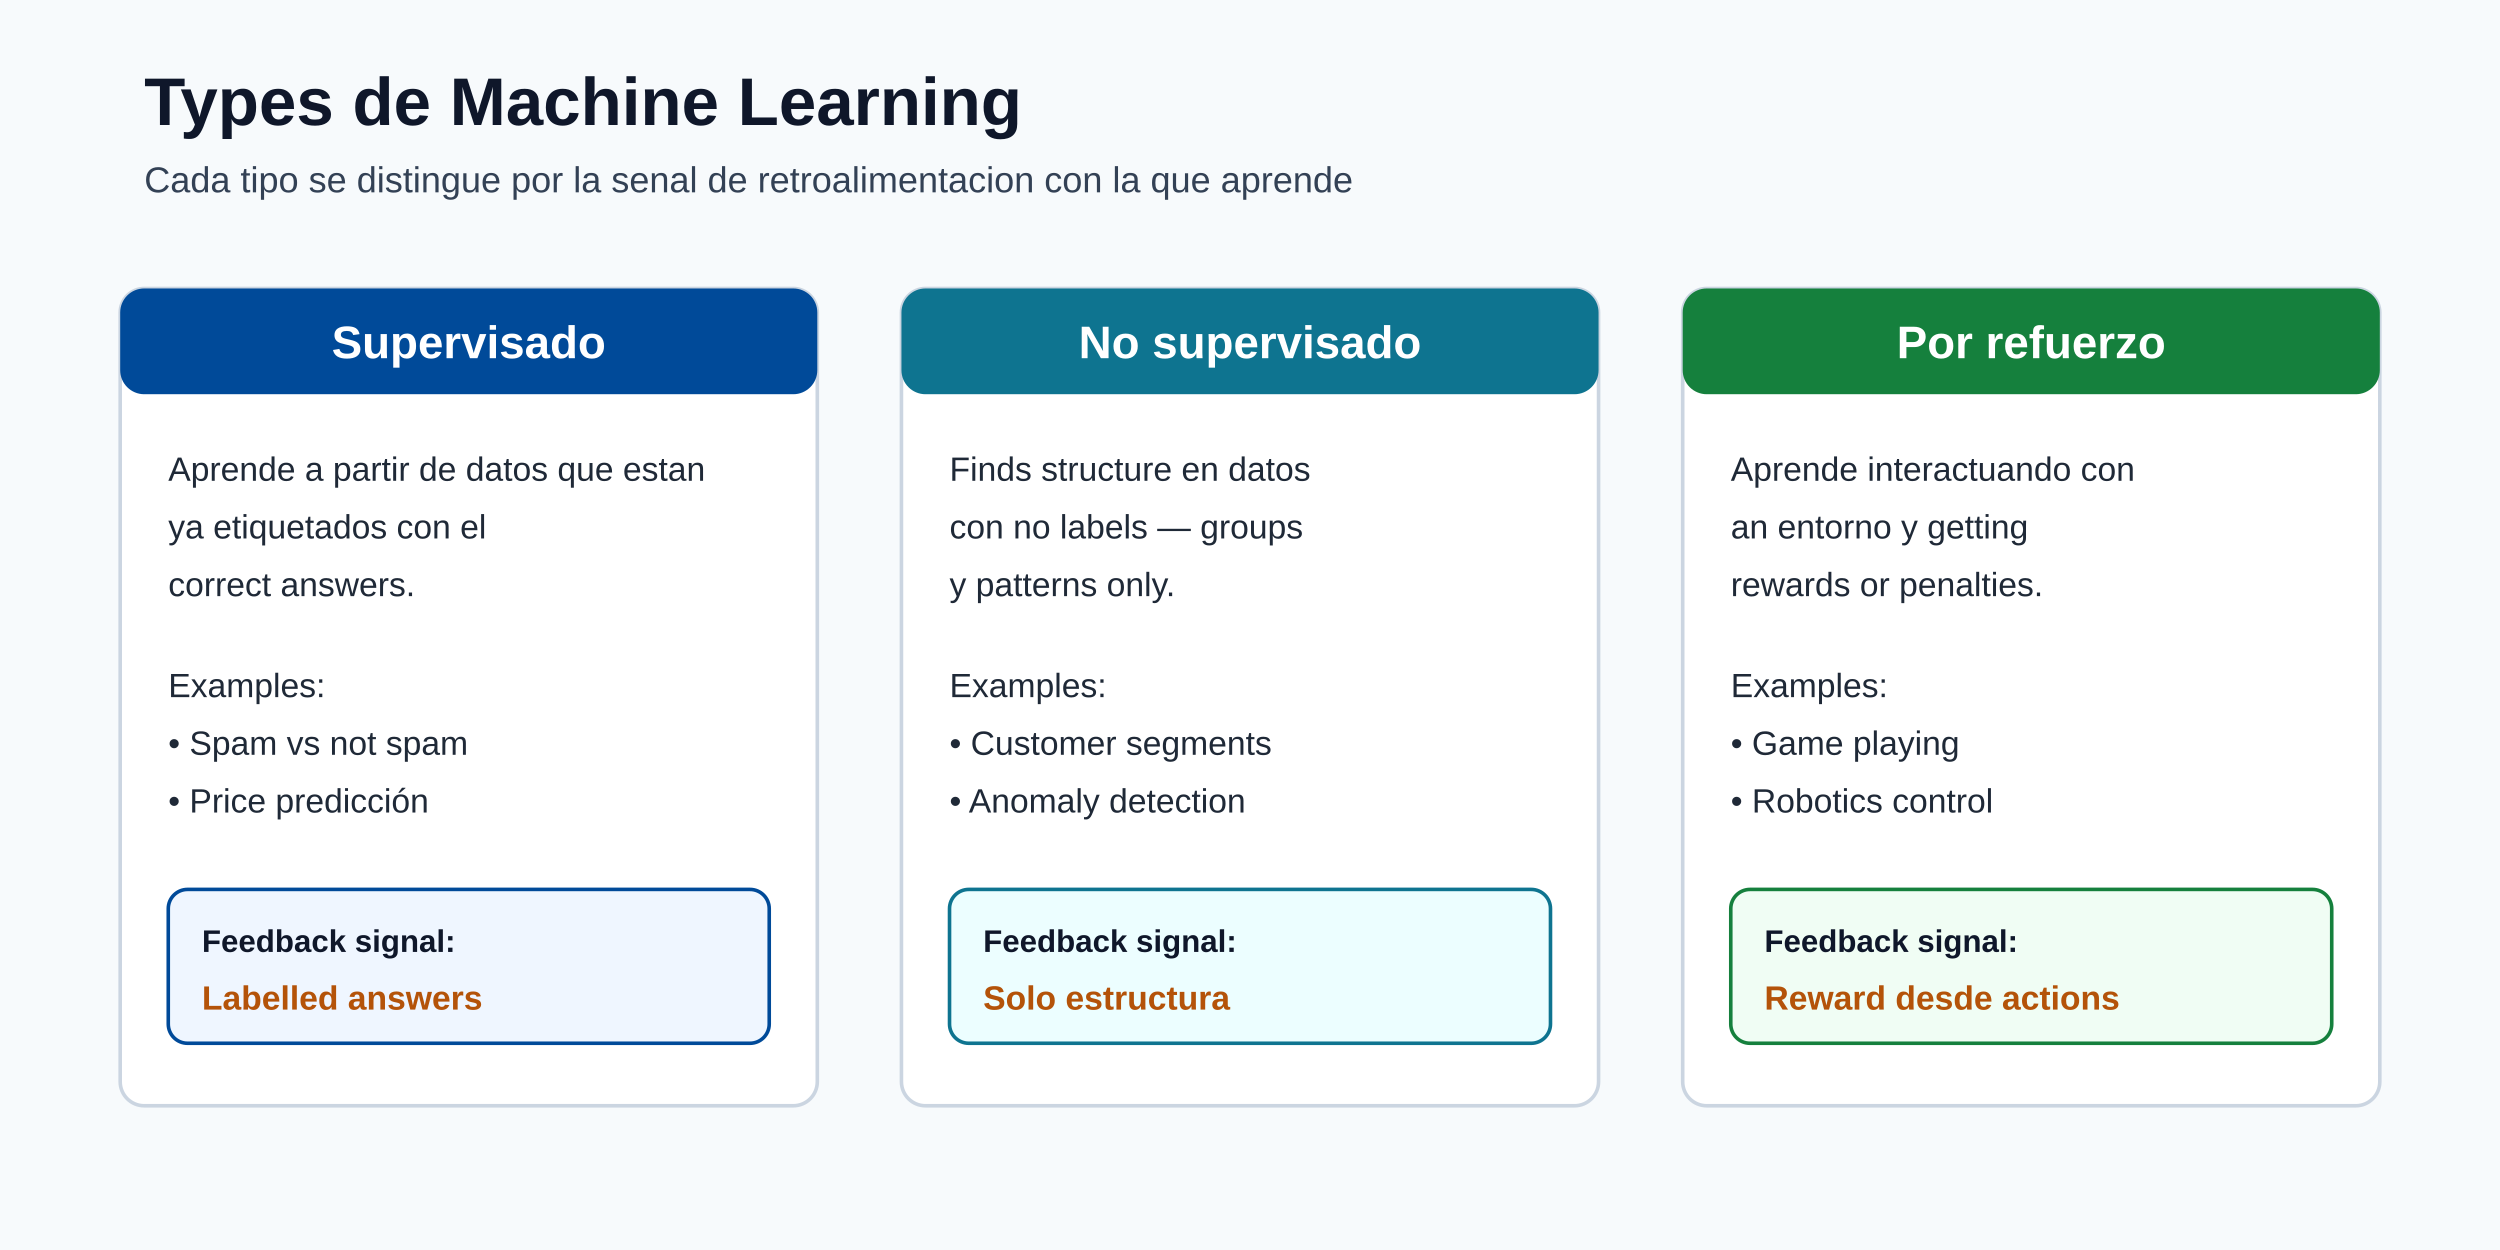
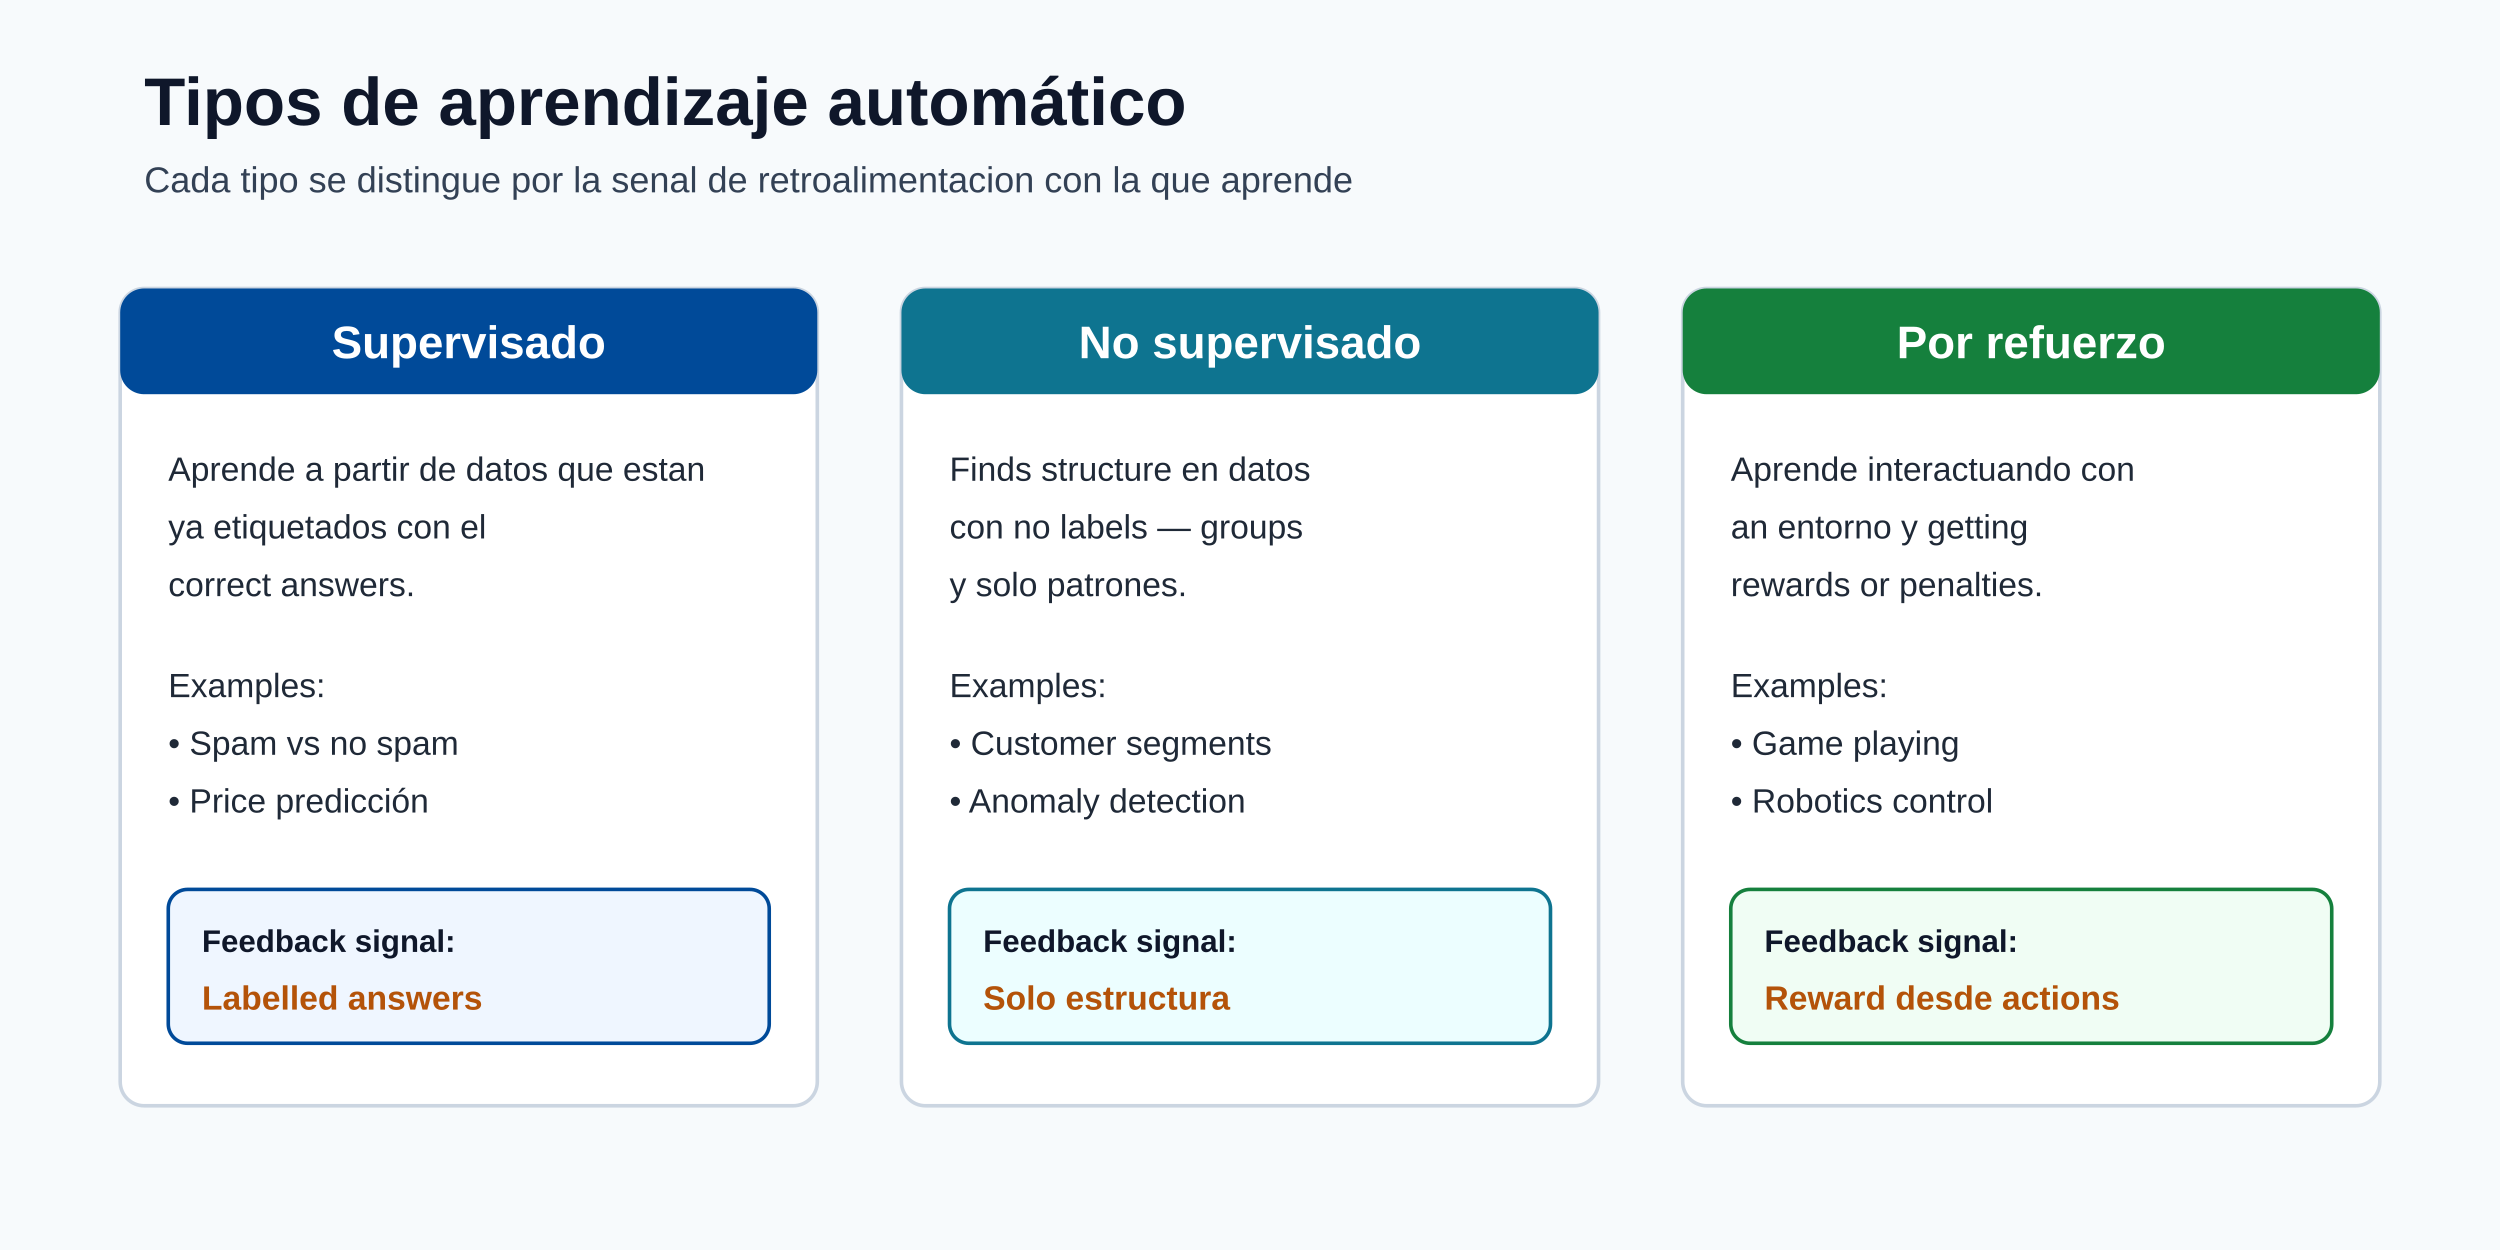
<svg xmlns="http://www.w3.org/2000/svg" width="1040" height="520" viewBox="0 0 1040 520" role="img" aria-labelledby="title desc">
  <defs>
    <style>
      .bg { fill: #f7fafc; }
      .title { fill: #0f172a; font-family: Segoe UI, Arial, sans-serif; font-size: 28px; font-weight: 700; }
      .subtitle { fill: #334155; font-family: Segoe UI, Arial, sans-serif; font-size: 15px; }
      .card { fill: #ffffff; stroke: #cbd5e1; stroke-width: 1.5; }
      .head { font-family: Segoe UI, Arial, sans-serif; font-size: 19px; font-weight: 700; fill: #ffffff; text-anchor: middle; }
      .item { font-family: Segoe UI, Arial, sans-serif; font-size: 14px; fill: #1f2937; }
      .siglbl { font-family: Segoe UI, Arial, sans-serif; font-size: 13px; font-weight: 700; fill: #0f172a; }
      .sigval { font-family: Segoe UI, Arial, sans-serif; font-size: 14px; fill: #b45309; font-weight: 700; }
    </style>
  </defs>
  <rect class="bg" x="0" y="0" width="1040" height="520" />
-   <text class="title" x="60" y="52">Types de Machine Learning</text>
+   <text class="title" x="60" y="52">Tipos de aprendizaje automático</text>
  <text class="subtitle" x="60" y="80">Cada tipo se distingue por la senal de retroalimentacion con la que aprende</text>
  <rect class="card" x="50" y="120" width="290" height="340" rx="10" stroke="#004a99" stroke-width="2" />
  <rect x="50" y="120" width="290" height="44" rx="10" fill="#004a99" />
  <text class="head" x="195" y="149">Supervisado</text>
  <text class="item" x="70" y="200">Aprende a partir de datos que estan</text>
  <text class="item" x="70" y="224">ya etiquetados con el</text>
  <text class="item" x="70" y="248">correct answers.</text>
  <text class="item" x="70" y="290">Examples:</text>
-   <text class="item" x="70" y="314">• Spam vs not spam</text>
+   <text class="item" x="70" y="314">• Spam vs no spam</text>
  <text class="item" x="70" y="338">• Price predicción</text>
  <rect x="70" y="370" width="250" height="64" rx="8" fill="#eff6ff" stroke="#004a99" stroke-width="1.5" />
  <text class="siglbl" x="84" y="396">Feedback signal:</text>
  <text class="sigval" x="84" y="420">Labelled answers</text>
  <rect class="card" x="375" y="120" width="290" height="340" rx="10" stroke="#0e7490" stroke-width="2" />
  <rect x="375" y="120" width="290" height="44" rx="10" fill="#0e7490" />
  <text class="head" x="520" y="149">No supervisado</text>
  <text class="item" x="395" y="200">Finds structure en datos</text>
  <text class="item" x="395" y="224">con no labels — groups</text>
-   <text class="item" x="395" y="248">y patterns only.</text>
+   <text class="item" x="395" y="248">y solo patrones.</text>
  <text class="item" x="395" y="290">Examples:</text>
  <text class="item" x="395" y="314">• Customer segments</text>
  <text class="item" x="395" y="338">• Anomaly detection</text>
  <rect x="395" y="370" width="250" height="64" rx="8" fill="#ecfeff" stroke="#0e7490" stroke-width="1.5" />
  <text class="siglbl" x="409" y="396">Feedback signal:</text>
  <text class="sigval" x="409" y="420">Solo estructura</text>
  <rect class="card" x="700" y="120" width="290" height="340" rx="10" stroke="#15803d" stroke-width="2" />
  <rect x="700" y="120" width="290" height="44" rx="10" fill="#15803d" />
  <text class="head" x="845" y="149">Por refuerzo</text>
  <text class="item" x="720" y="200">Aprende interactuando con</text>
  <text class="item" x="720" y="224">an entorno y getting</text>
  <text class="item" x="720" y="248">rewards or penalties.</text>
  <text class="item" x="720" y="290">Examples:</text>
  <text class="item" x="720" y="314">• Game playing</text>
  <text class="item" x="720" y="338">• Robotics control</text>
  <rect x="720" y="370" width="250" height="64" rx="8" fill="#f0fdf4" stroke="#15803d" stroke-width="1.5" />
  <text class="siglbl" x="734" y="396">Feedback signal:</text>
  <text class="sigval" x="734" y="420">Reward desde actions</text>
</svg>
